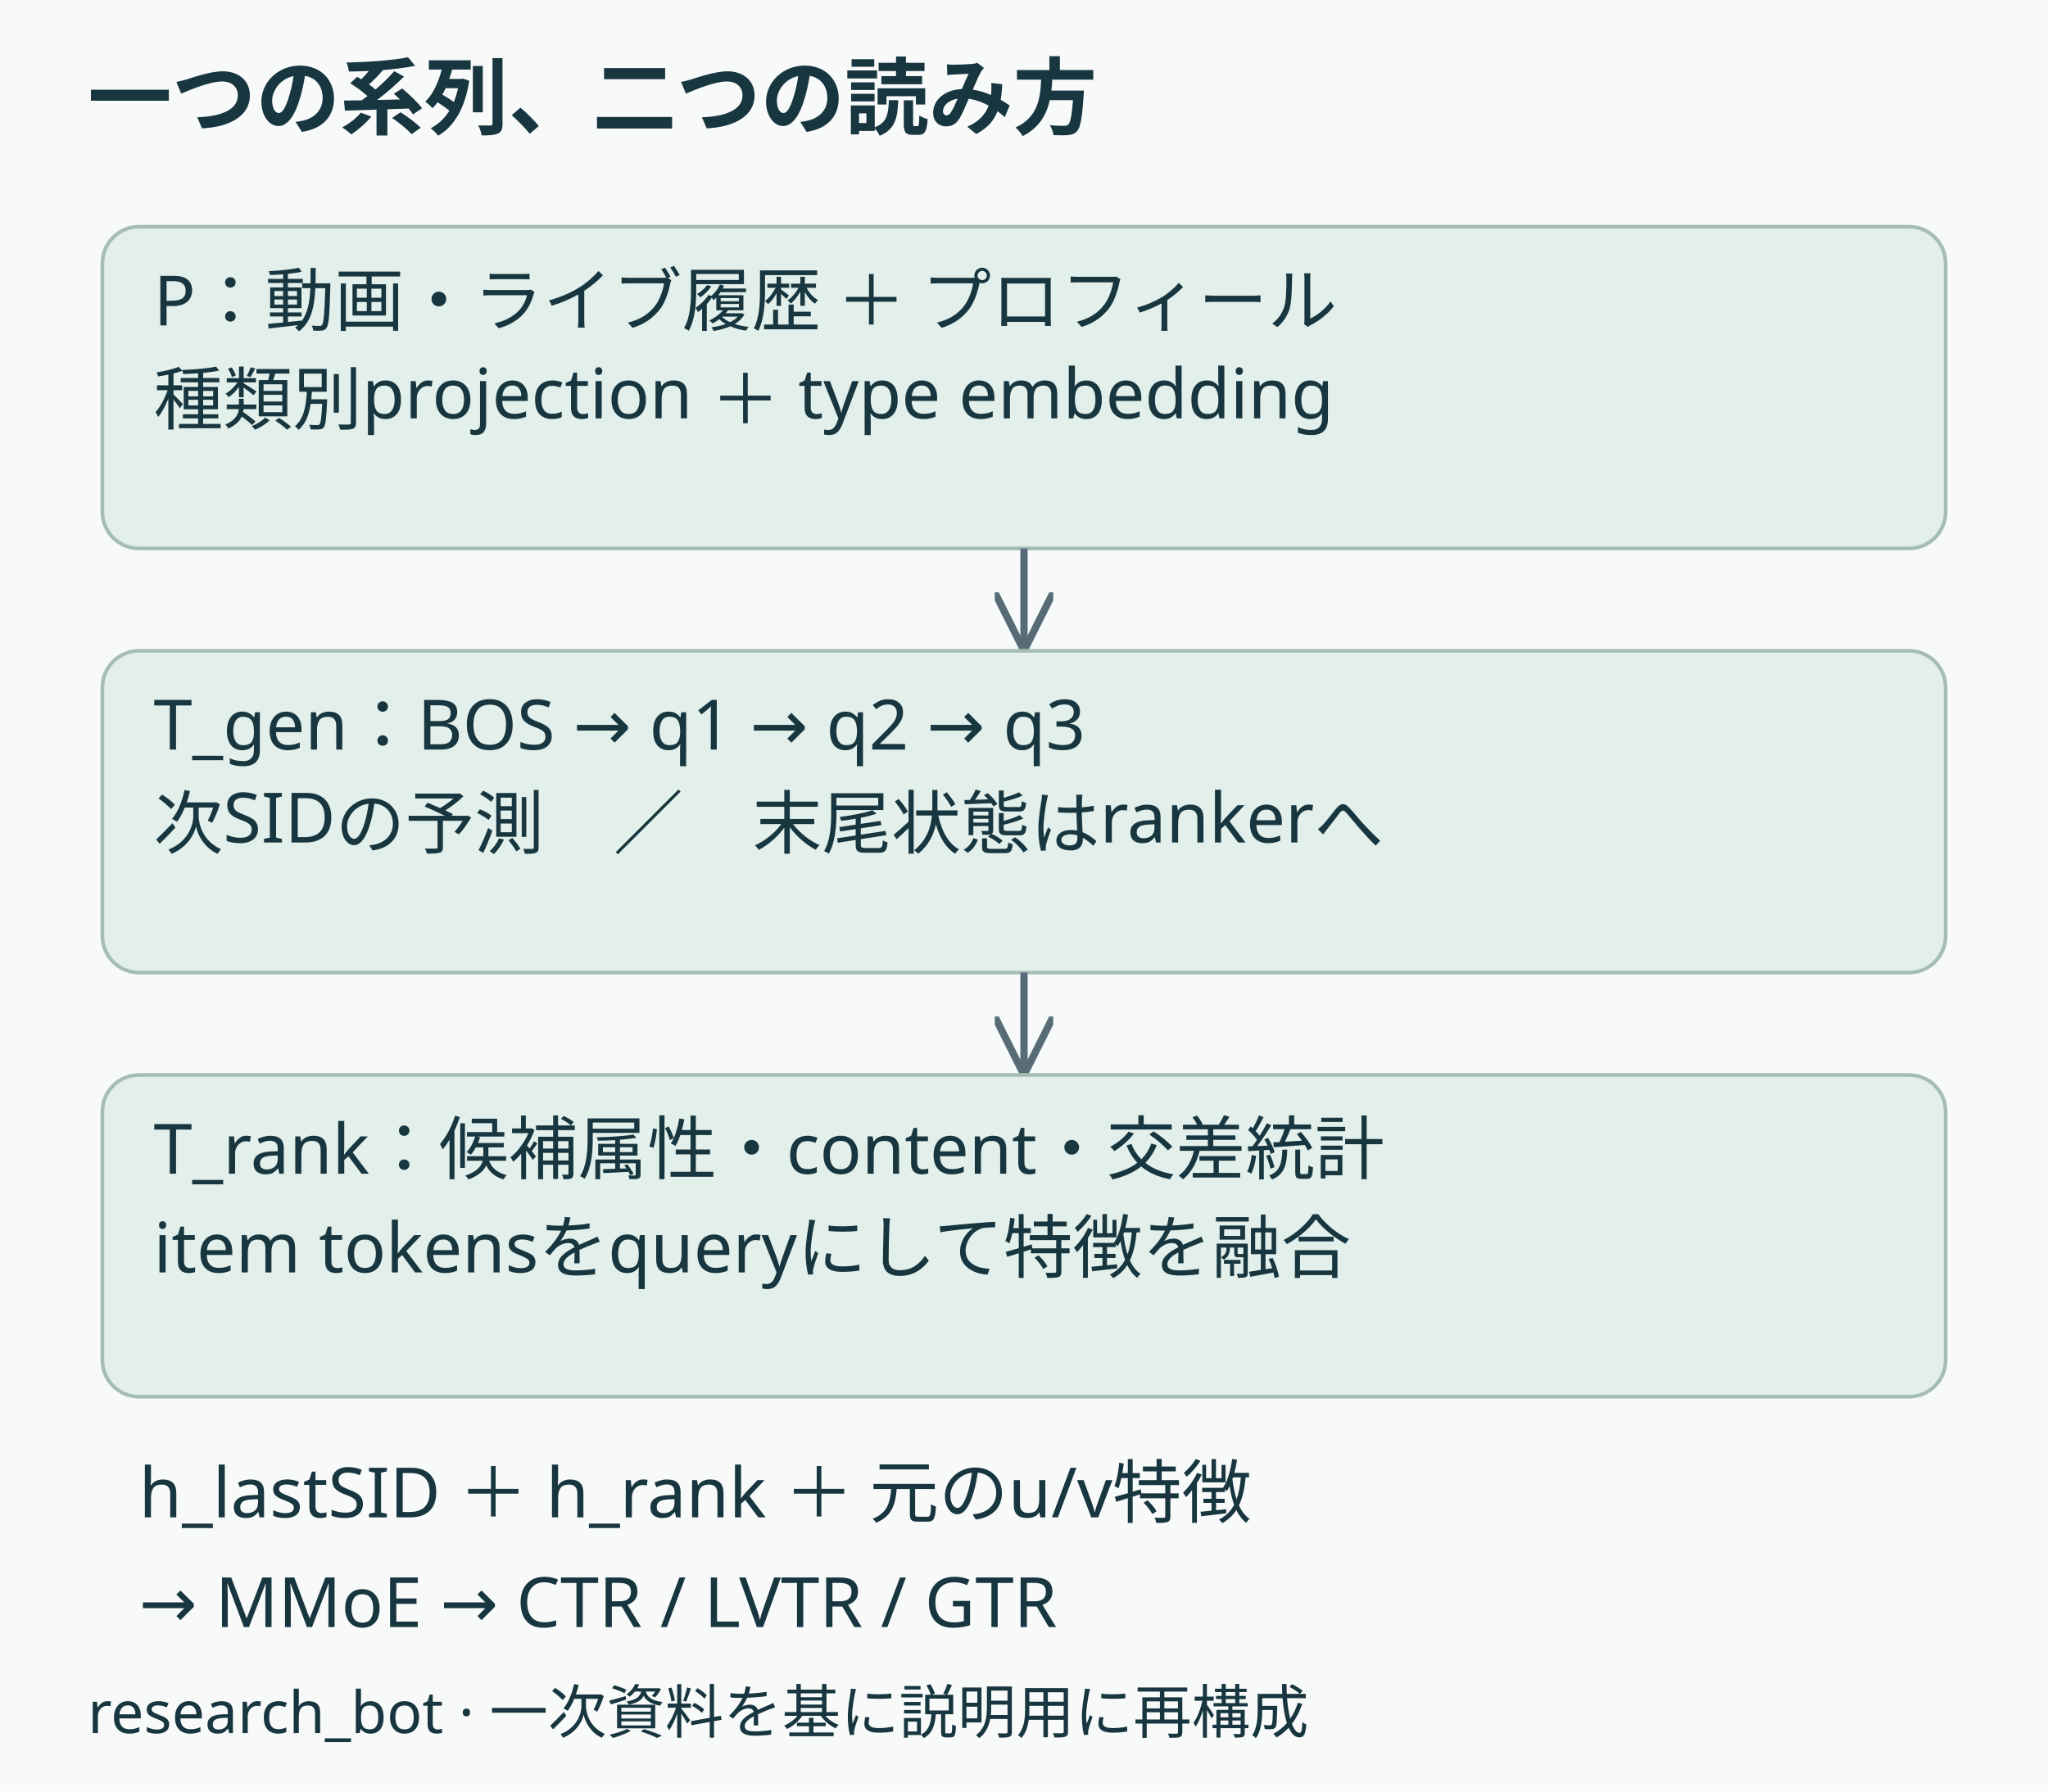
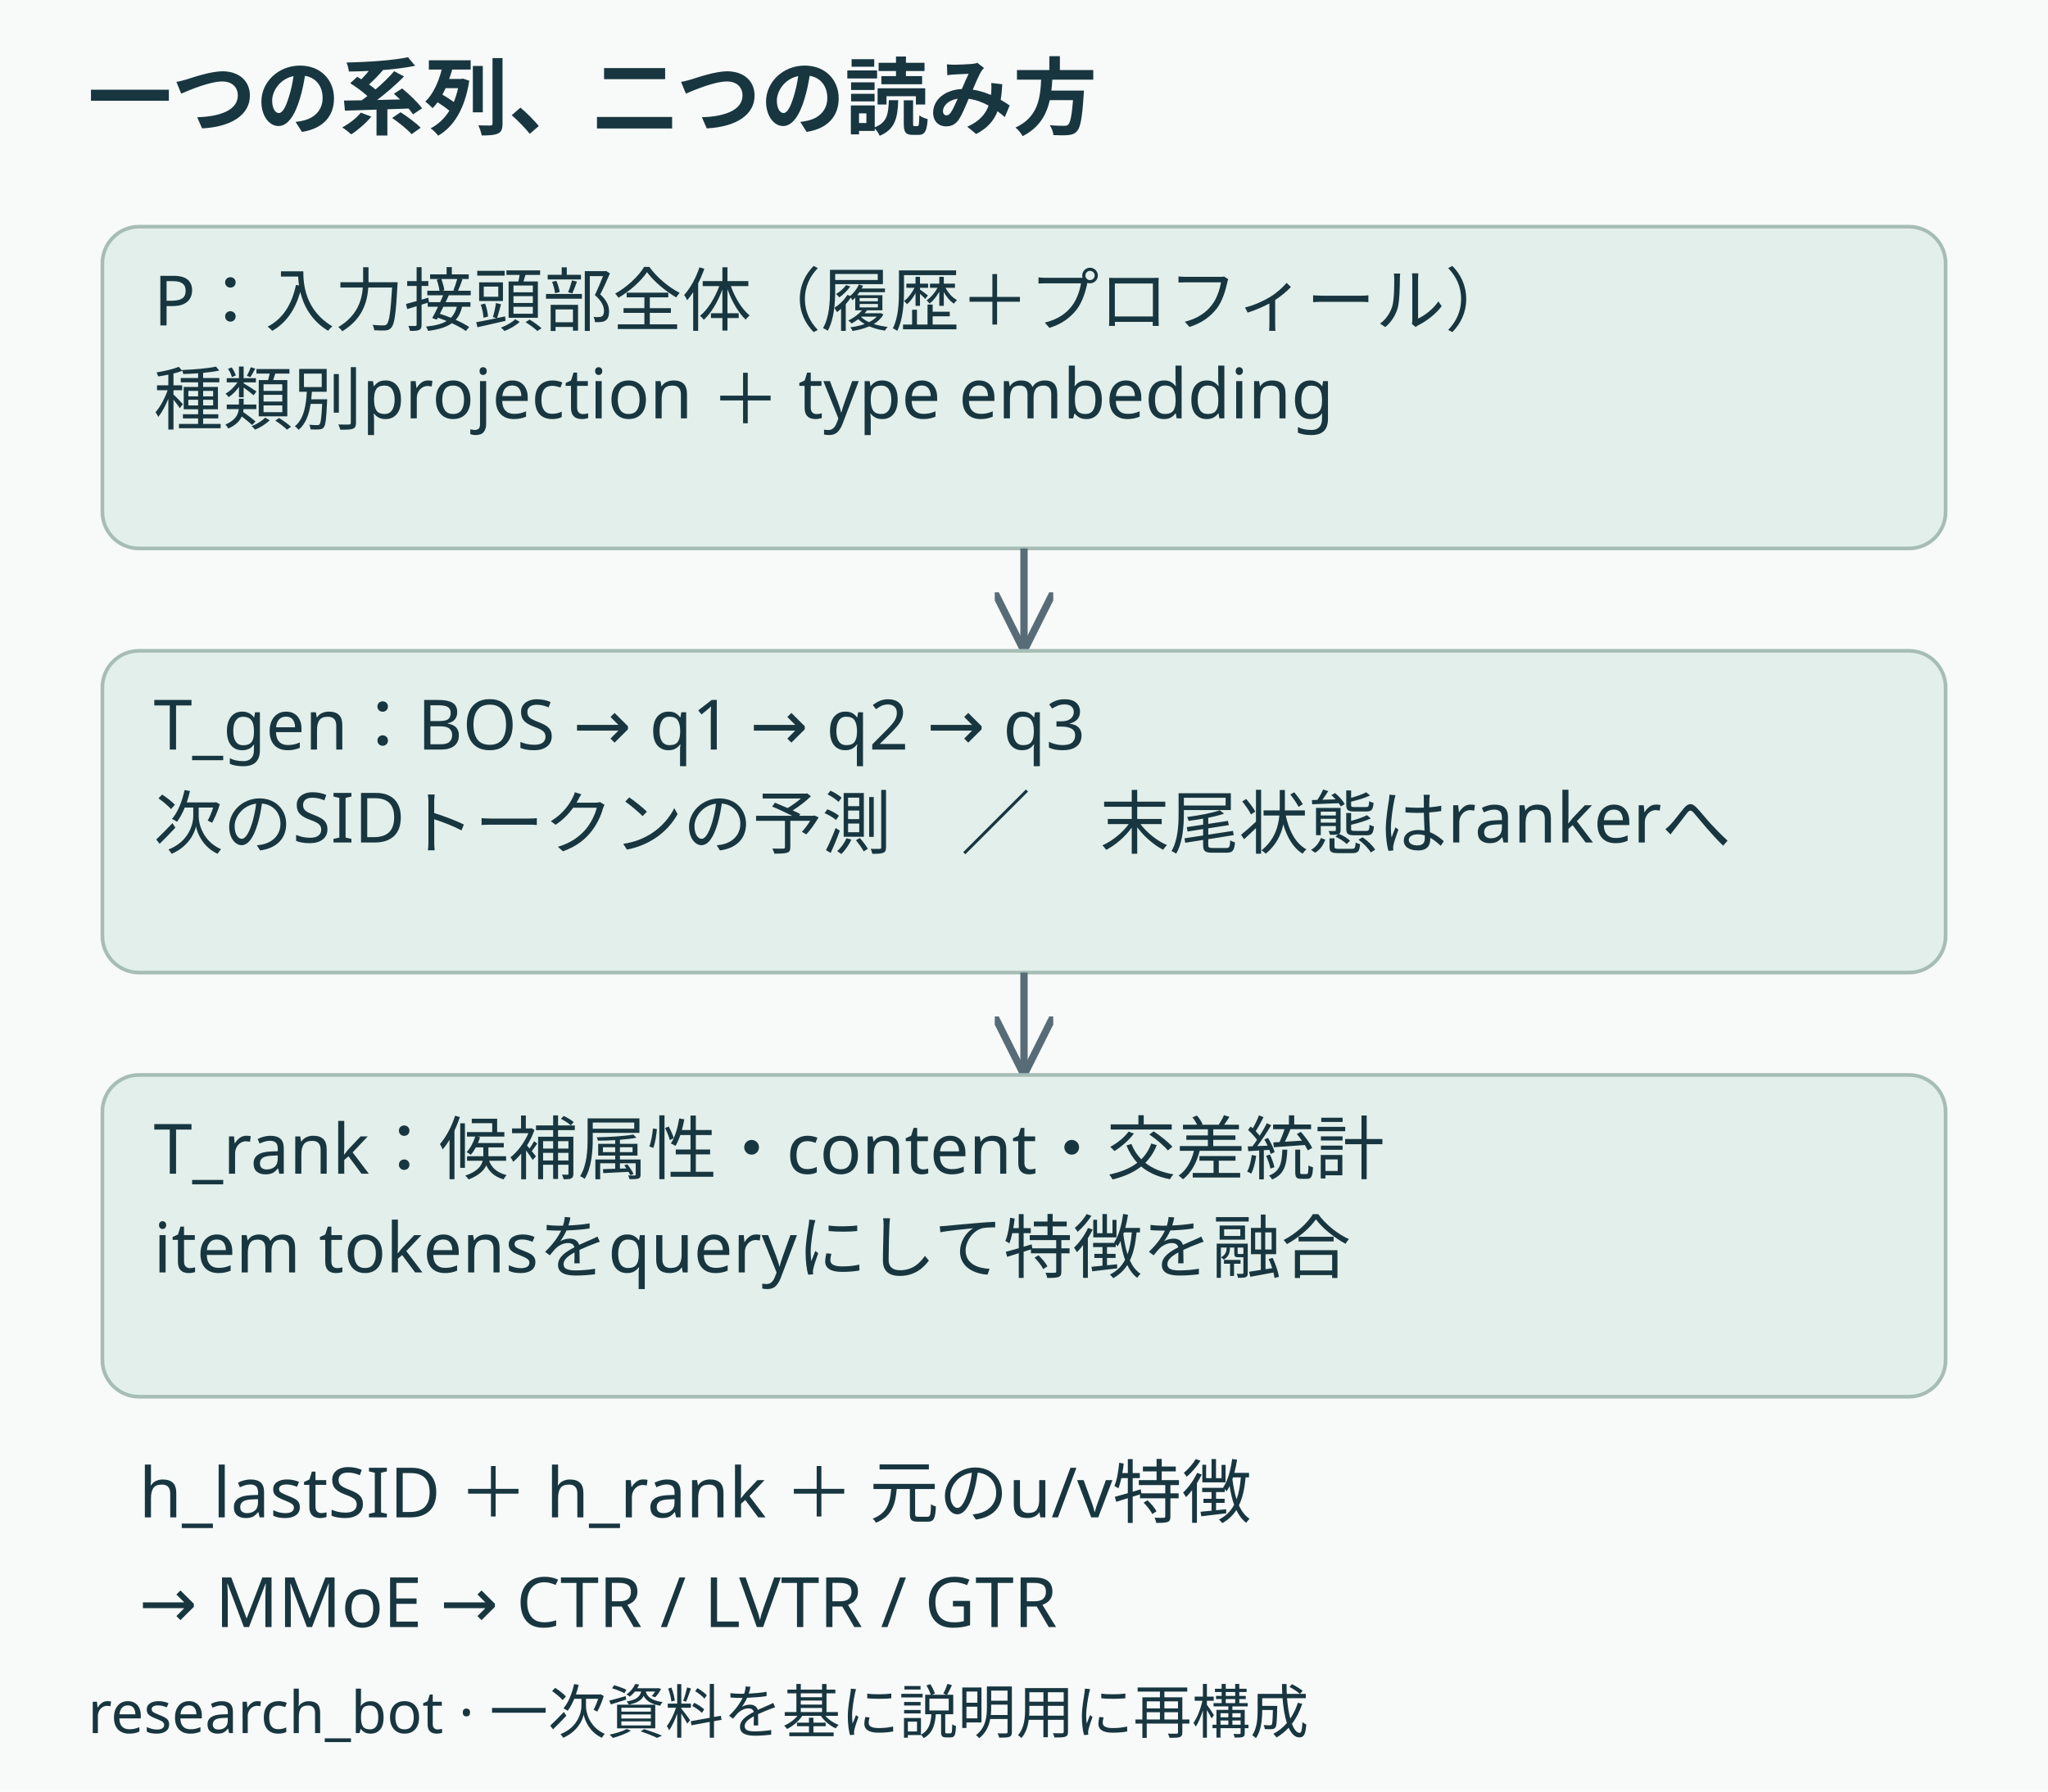
<svg xmlns="http://www.w3.org/2000/svg" viewBox="0 0 560 490" role="img" aria-labelledby="title">
  <defs>
    <marker id="arrow" markerWidth="8" markerHeight="8" refX="7" refY="4" orient="auto">
      <path d="M0 0L8 4L0 8" fill="none" stroke="#586c78" />
    </marker>
  </defs>
  <rect width="560" height="490" fill="#f7faf9" />
  <style>text{font-family:system-ui,sans-serif;fill:#183640;font-size:19px}.small{font-size:16px}.head{font-size:23px;font-weight:700}</style>
  <text x="24" y="35" class="head">一つの系列、二つの読み方</text>
  <rect x="28" y="62" width="504" height="88" rx="10" fill="#e2efea" stroke="#a6bdb5" />
-   <text x="42" y="89" class="">P：動画・ライブ履歴 ＋ プロフィール</text>
+   <text x="42" y="89" class="">P：入力接頭部全体（履歴＋プロフィール）</text>
  <text x="42" y="116" class="">種類別projection ＋ type embedding</text>
  <path d="M280 150 L280 176" fill="none" stroke="#586c78" stroke-width="2" marker-end="url(#arrow)" />
  <rect x="28" y="178" width="504" height="88" rx="10" fill="#e2efea" stroke="#a6bdb5" />
  <text x="42" y="205" class="">T_gen：BOS → q1 → q2 → q3</text>
-   <text x="42" y="232" class="">次SIDの予測　／　末尾状態はrankerへ</text>
+   <text x="42" y="232" class="">次のSIDトークンの予測　／　末尾状態はrankerへ</text>
  <path d="M280 266 L280 292" fill="none" stroke="#586c78" stroke-width="2" marker-end="url(#arrow)" />
  <rect x="28" y="294" width="504" height="88" rx="10" fill="#e2efea" stroke="#a6bdb5" />
  <text x="42" y="321" class="">T_rank：候補属性・content・交差統計</text>
  <text x="42" y="348" class="">item tokensをqueryにして特徴を融合</text>
  <text x="38" y="415" class="">h_lastSID ＋ h_rank ＋ 元のu/v特徴</text>
  <text x="38" y="445" class="">→ MMoE → CTR / LVTR / GTR</text>
  <text x="24" y="474" class="small">research_bot · 一次資料を基に説明用に再構成</text>
</svg>
